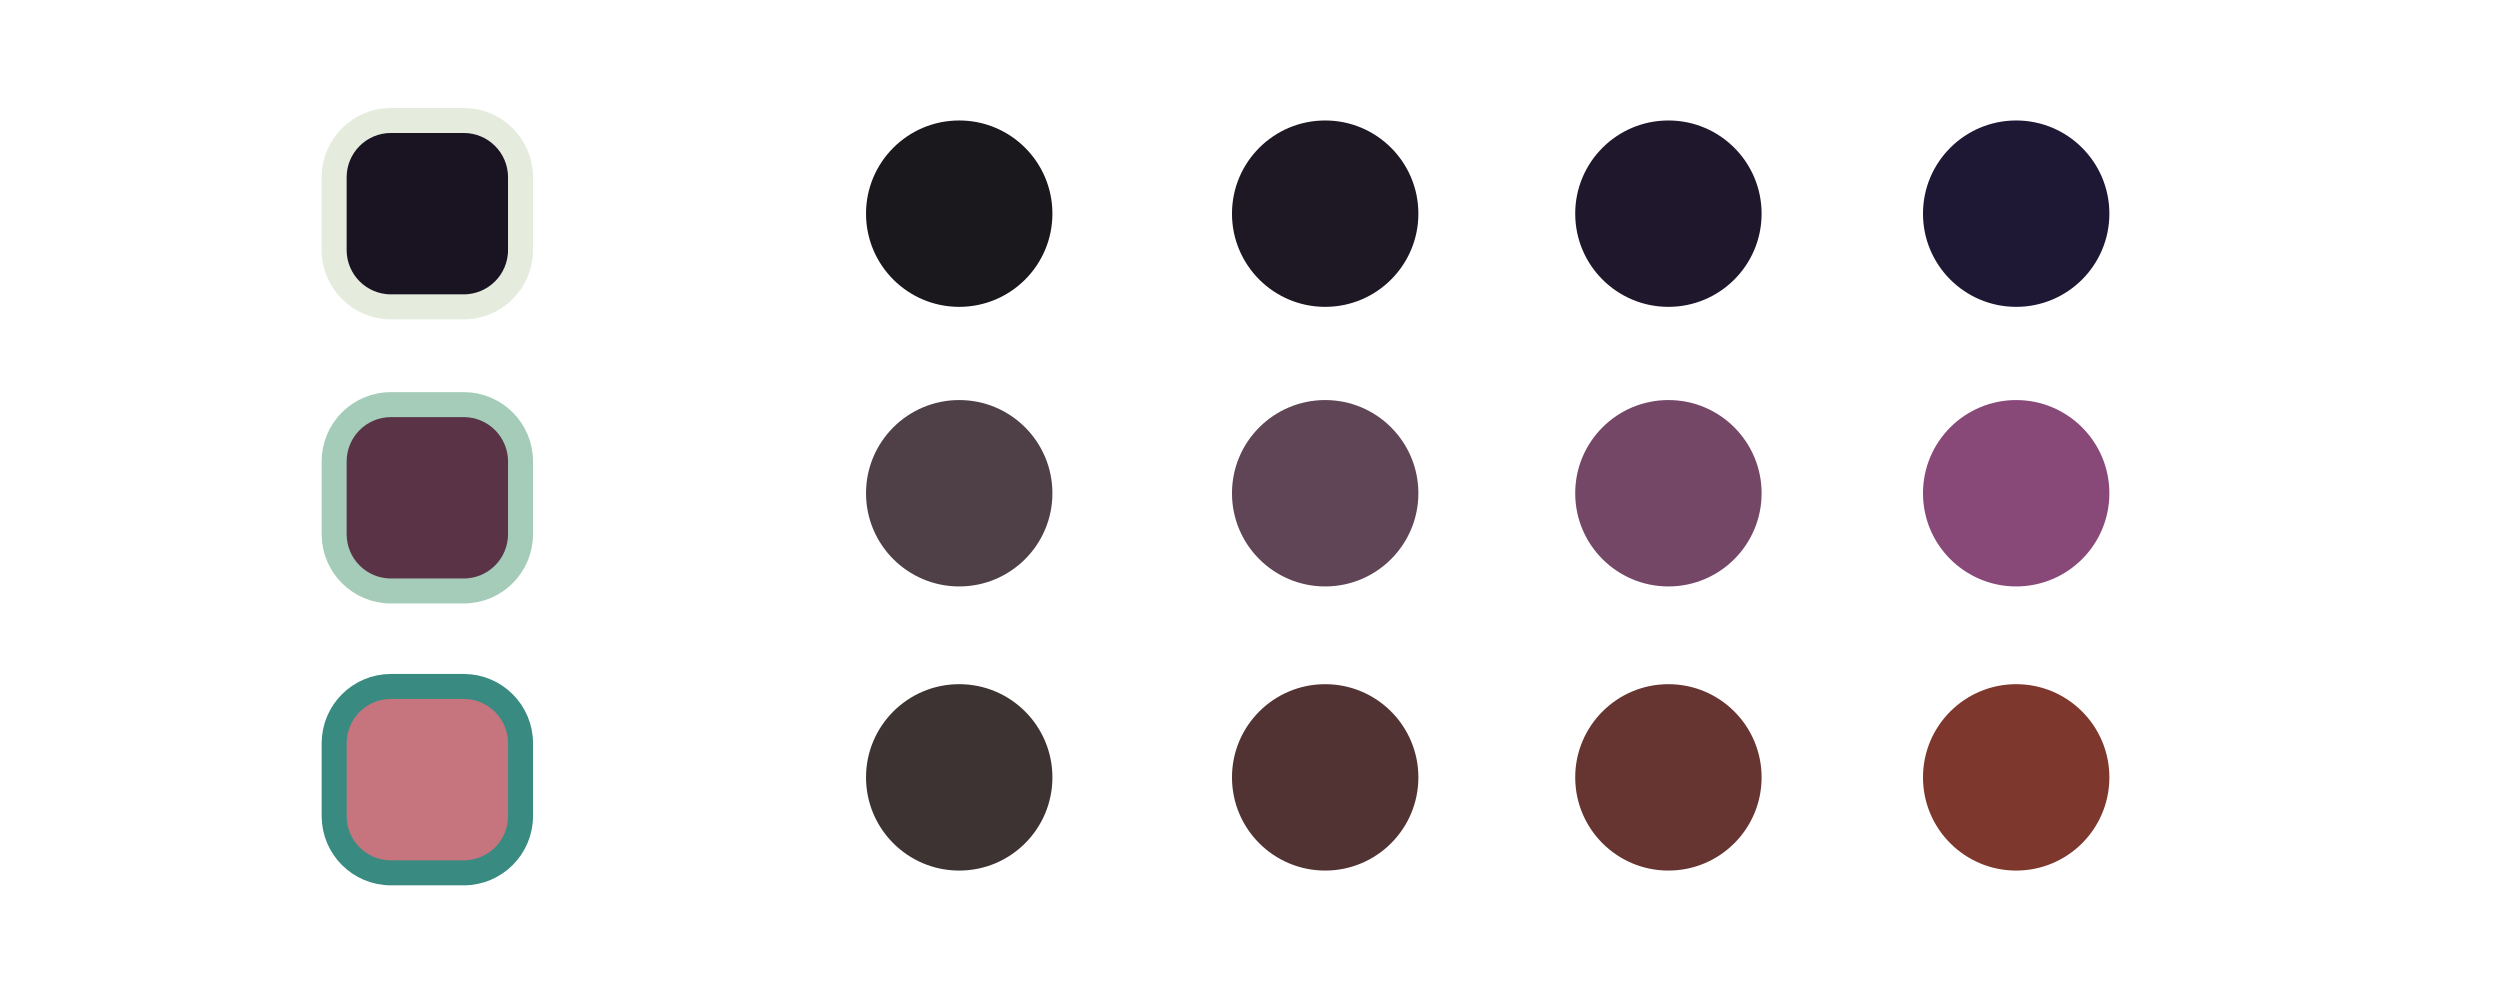
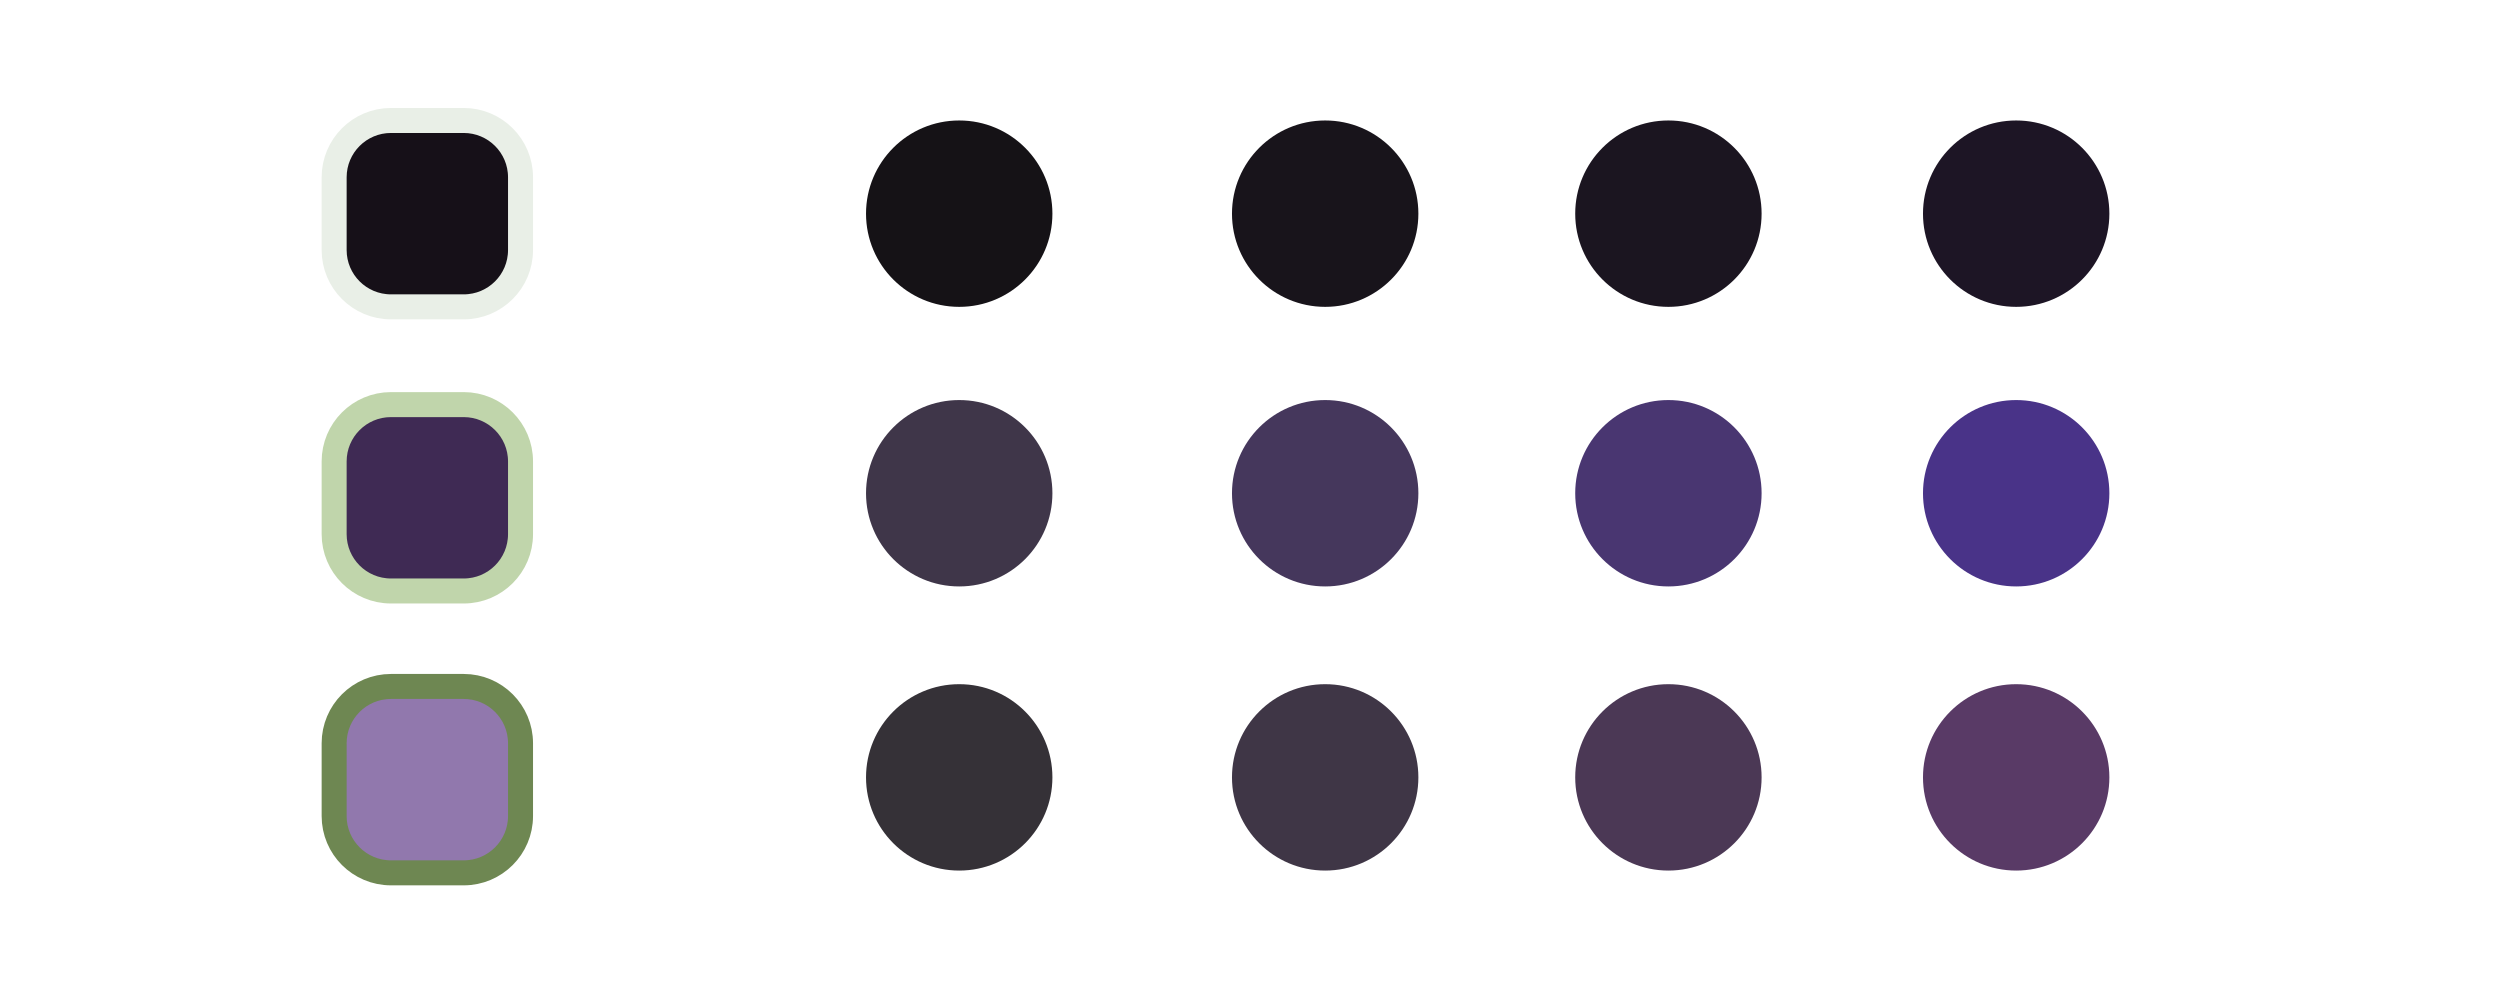
<svg xmlns="http://www.w3.org/2000/svg" width="1000" height="400" viewBox="0 0 264.583 105.833" version="1.1" id="svg1">
  <defs id="defs1" />
  <g id="layer1">
-     <rect style="fill:#1A1321;fill-opacity:1;stroke:#E5ECDE;stroke-width:2.646;stroke-linecap:round;stroke-linejoin:round;stroke-dasharray:none;stroke-opacity:1;paint-order:fill markers stroke" id="rect1" width="19.726" height="19.726" x="35.363" y="12.75" ry="6.014" />
-     <rect style="fill:#5A3347;fill-opacity:1;stroke:#A5CCB8;stroke-width:2.646;stroke-linecap:round;stroke-linejoin:round;stroke-dasharray:none;stroke-opacity:1;paint-order:fill markers stroke" id="rect2" width="19.726" height="19.726" x="35.363" y="42.82" ry="6.014" />
-     <rect style="fill:#C6747E;fill-opacity:1;stroke:#398B81;stroke-width:2.646;stroke-linecap:round;stroke-linejoin:round;stroke-dasharray:none;stroke-opacity:1;paint-order:fill markers stroke" id="rect3" width="19.726" height="19.726" x="35.363" y="72.65" ry="6.014" />
-     <rect style="fill:#1A171D;fill-opacity:1;stroke:none;stroke-width:2.646;stroke-linecap:round;stroke-linejoin:round;stroke-dasharray:none;stroke-opacity:1;paint-order:fill markers stroke" id="rect4" width="19.726" height="19.726" x="91.654" y="12.75" ry="9.863" />
-     <rect style="fill:#1D1824;fill-opacity:1;stroke:none;stroke-width:2.646;stroke-linecap:round;stroke-linejoin:round;stroke-dasharray:none;stroke-opacity:1;paint-order:fill markers stroke" id="rect5" width="19.726" height="19.726" x="130.385" y="12.75" ry="9.863" />
-     <rect style="fill:#1F182C;fill-opacity:1;stroke:none;stroke-width:2.646;stroke-linecap:round;stroke-linejoin:round;stroke-dasharray:none;stroke-opacity:1;paint-order:fill markers stroke" id="rect6" width="19.726" height="19.726" x="166.71" y="12.75" ry="9.863" />
-     <rect style="fill:#1F1834;fill-opacity:1;stroke:none;stroke-width:2.646;stroke-linecap:round;stroke-linejoin:round;stroke-dasharray:none;stroke-opacity:1;paint-order:fill markers stroke" id="rect7" width="19.726" height="19.726" x="203.516" y="12.75" ry="9.863" />
-     <rect style="fill:#4F4048;fill-opacity:1;stroke:none;stroke-width:2.646;stroke-linecap:round;stroke-linejoin:round;stroke-dasharray:none;stroke-opacity:1;paint-order:fill markers stroke" id="rect8" width="19.726" height="19.726" x="91.654" y="42.339" ry="9.863" />
-     <rect style="fill:#604556;fill-opacity:1;stroke:none;stroke-width:2.646;stroke-linecap:round;stroke-linejoin:round;stroke-dasharray:none;stroke-opacity:1;paint-order:fill markers stroke" id="rect9" width="19.726" height="19.726" x="130.385" y="42.339" ry="9.863" />
-     <rect style="fill:#744766;fill-opacity:1;stroke:none;stroke-width:2.646;stroke-linecap:round;stroke-linejoin:round;stroke-dasharray:none;stroke-opacity:1;paint-order:fill markers stroke" id="rect10" width="19.726" height="19.726" x="166.71" y="42.339" ry="9.863" />
-     <rect style="fill:#884979;fill-opacity:1;stroke:none;stroke-width:2.646;stroke-linecap:round;stroke-linejoin:round;stroke-dasharray:none;stroke-opacity:1;paint-order:fill markers stroke" id="rect11" width="19.726" height="19.726" x="203.516" y="42.339" ry="9.863" />
-     <rect style="fill:#3D3333;fill-opacity:1;stroke:none;stroke-width:2.646;stroke-linecap:round;stroke-linejoin:round;stroke-dasharray:none;stroke-opacity:1;paint-order:fill markers stroke" id="rect12" width="19.726" height="19.726" x="91.654" y="72.409" ry="9.863" />
-     <rect style="fill:#513333;fill-opacity:1;stroke:none;stroke-width:2.646;stroke-linecap:round;stroke-linejoin:round;stroke-dasharray:none;stroke-opacity:1;paint-order:fill markers stroke" id="rect13" width="19.726" height="19.726" x="130.385" y="72.409" ry="9.863" />
-     <rect style="fill:#663531;fill-opacity:1;stroke:none;stroke-width:2.646;stroke-linecap:round;stroke-linejoin:round;stroke-dasharray:none;stroke-opacity:1;paint-order:fill markers stroke" id="rect14" width="19.726" height="19.726" x="166.71" y="72.409" ry="9.863" />
-     <rect style="fill:#7E372D;fill-opacity:1;stroke:none;stroke-width:2.646;stroke-linecap:round;stroke-linejoin:round;stroke-dasharray:none;stroke-opacity:1;paint-order:fill markers stroke" id="rect15" width="19.726" height="19.726" x="203.516" y="72.409" ry="9.863" />
+     <rect style="fill:#161018;fill-opacity:1;stroke:#E9EFE7;stroke-width:2.646;stroke-linecap:round;stroke-linejoin:round;stroke-dasharray:none;stroke-opacity:1;paint-order:fill markers stroke" id="rect1" width="19.726" height="19.726" x="35.363" y="12.75" ry="6.014" />
+     <rect style="fill:#3F2A54;fill-opacity:1;stroke:#C0D5AB;stroke-width:2.646;stroke-linecap:round;stroke-linejoin:round;stroke-dasharray:none;stroke-opacity:1;paint-order:fill markers stroke" id="rect2" width="19.726" height="19.726" x="35.363" y="42.82" ry="6.014" />
+     <rect style="fill:#9178AD;fill-opacity:1;stroke:#6E8752;stroke-width:2.646;stroke-linecap:round;stroke-linejoin:round;stroke-dasharray:none;stroke-opacity:1;paint-order:fill markers stroke" id="rect3" width="19.726" height="19.726" x="35.363" y="72.65" ry="6.014" />
+     <rect style="fill:#151216;fill-opacity:1;stroke:none;stroke-width:2.646;stroke-linecap:round;stroke-linejoin:round;stroke-dasharray:none;stroke-opacity:1;paint-order:fill markers stroke" id="rect4" width="19.726" height="19.726" x="91.654" y="12.75" ry="9.863" />
+     <rect style="fill:#18141B;fill-opacity:1;stroke:none;stroke-width:2.646;stroke-linecap:round;stroke-linejoin:round;stroke-dasharray:none;stroke-opacity:1;paint-order:fill markers stroke" id="rect5" width="19.726" height="19.726" x="130.385" y="12.75" ry="9.863" />
+     <rect style="fill:#1B1520;fill-opacity:1;stroke:none;stroke-width:2.646;stroke-linecap:round;stroke-linejoin:round;stroke-dasharray:none;stroke-opacity:1;paint-order:fill markers stroke" id="rect6" width="19.726" height="19.726" x="166.71" y="12.75" ry="9.863" />
+     <rect style="fill:#1D1525;fill-opacity:1;stroke:none;stroke-width:2.646;stroke-linecap:round;stroke-linejoin:round;stroke-dasharray:none;stroke-opacity:1;paint-order:fill markers stroke" id="rect7" width="19.726" height="19.726" x="203.516" y="12.75" ry="9.863" />
+     <rect style="fill:#3F3649;fill-opacity:1;stroke:none;stroke-width:2.646;stroke-linecap:round;stroke-linejoin:round;stroke-dasharray:none;stroke-opacity:1;paint-order:fill markers stroke" id="rect8" width="19.726" height="19.726" x="91.654" y="42.339" ry="9.863" />
+     <rect style="fill:#45375C;fill-opacity:1;stroke:none;stroke-width:2.646;stroke-linecap:round;stroke-linejoin:round;stroke-dasharray:none;stroke-opacity:1;paint-order:fill markers stroke" id="rect9" width="19.726" height="19.726" x="130.385" y="42.339" ry="9.863" />
+     <rect style="fill:#493671;fill-opacity:1;stroke:none;stroke-width:2.646;stroke-linecap:round;stroke-linejoin:round;stroke-dasharray:none;stroke-opacity:1;paint-order:fill markers stroke" id="rect10" width="19.726" height="19.726" x="166.71" y="42.339" ry="9.863" />
+     <rect style="fill:#493388;fill-opacity:1;stroke:none;stroke-width:2.646;stroke-linecap:round;stroke-linejoin:round;stroke-dasharray:none;stroke-opacity:1;paint-order:fill markers stroke" id="rect11" width="19.726" height="19.726" x="203.516" y="42.339" ry="9.863" />
+     <rect style="fill:#353137;fill-opacity:1;stroke:none;stroke-width:2.646;stroke-linecap:round;stroke-linejoin:round;stroke-dasharray:none;stroke-opacity:1;paint-order:fill markers stroke" id="rect12" width="19.726" height="19.726" x="91.654" y="72.409" ry="9.863" />
+     <rect style="fill:#3F3646;fill-opacity:1;stroke:none;stroke-width:2.646;stroke-linecap:round;stroke-linejoin:round;stroke-dasharray:none;stroke-opacity:1;paint-order:fill markers stroke" id="rect13" width="19.726" height="19.726" x="130.385" y="72.409" ry="9.863" />
+     <rect style="fill:#4B3855;fill-opacity:1;stroke:none;stroke-width:2.646;stroke-linecap:round;stroke-linejoin:round;stroke-dasharray:none;stroke-opacity:1;paint-order:fill markers stroke" id="rect14" width="19.726" height="19.726" x="166.71" y="72.409" ry="9.863" />
+     <rect style="fill:#593A66;fill-opacity:1;stroke:none;stroke-width:2.646;stroke-linecap:round;stroke-linejoin:round;stroke-dasharray:none;stroke-opacity:1;paint-order:fill markers stroke" id="rect15" width="19.726" height="19.726" x="203.516" y="72.409" ry="9.863" />
  </g>
</svg>
